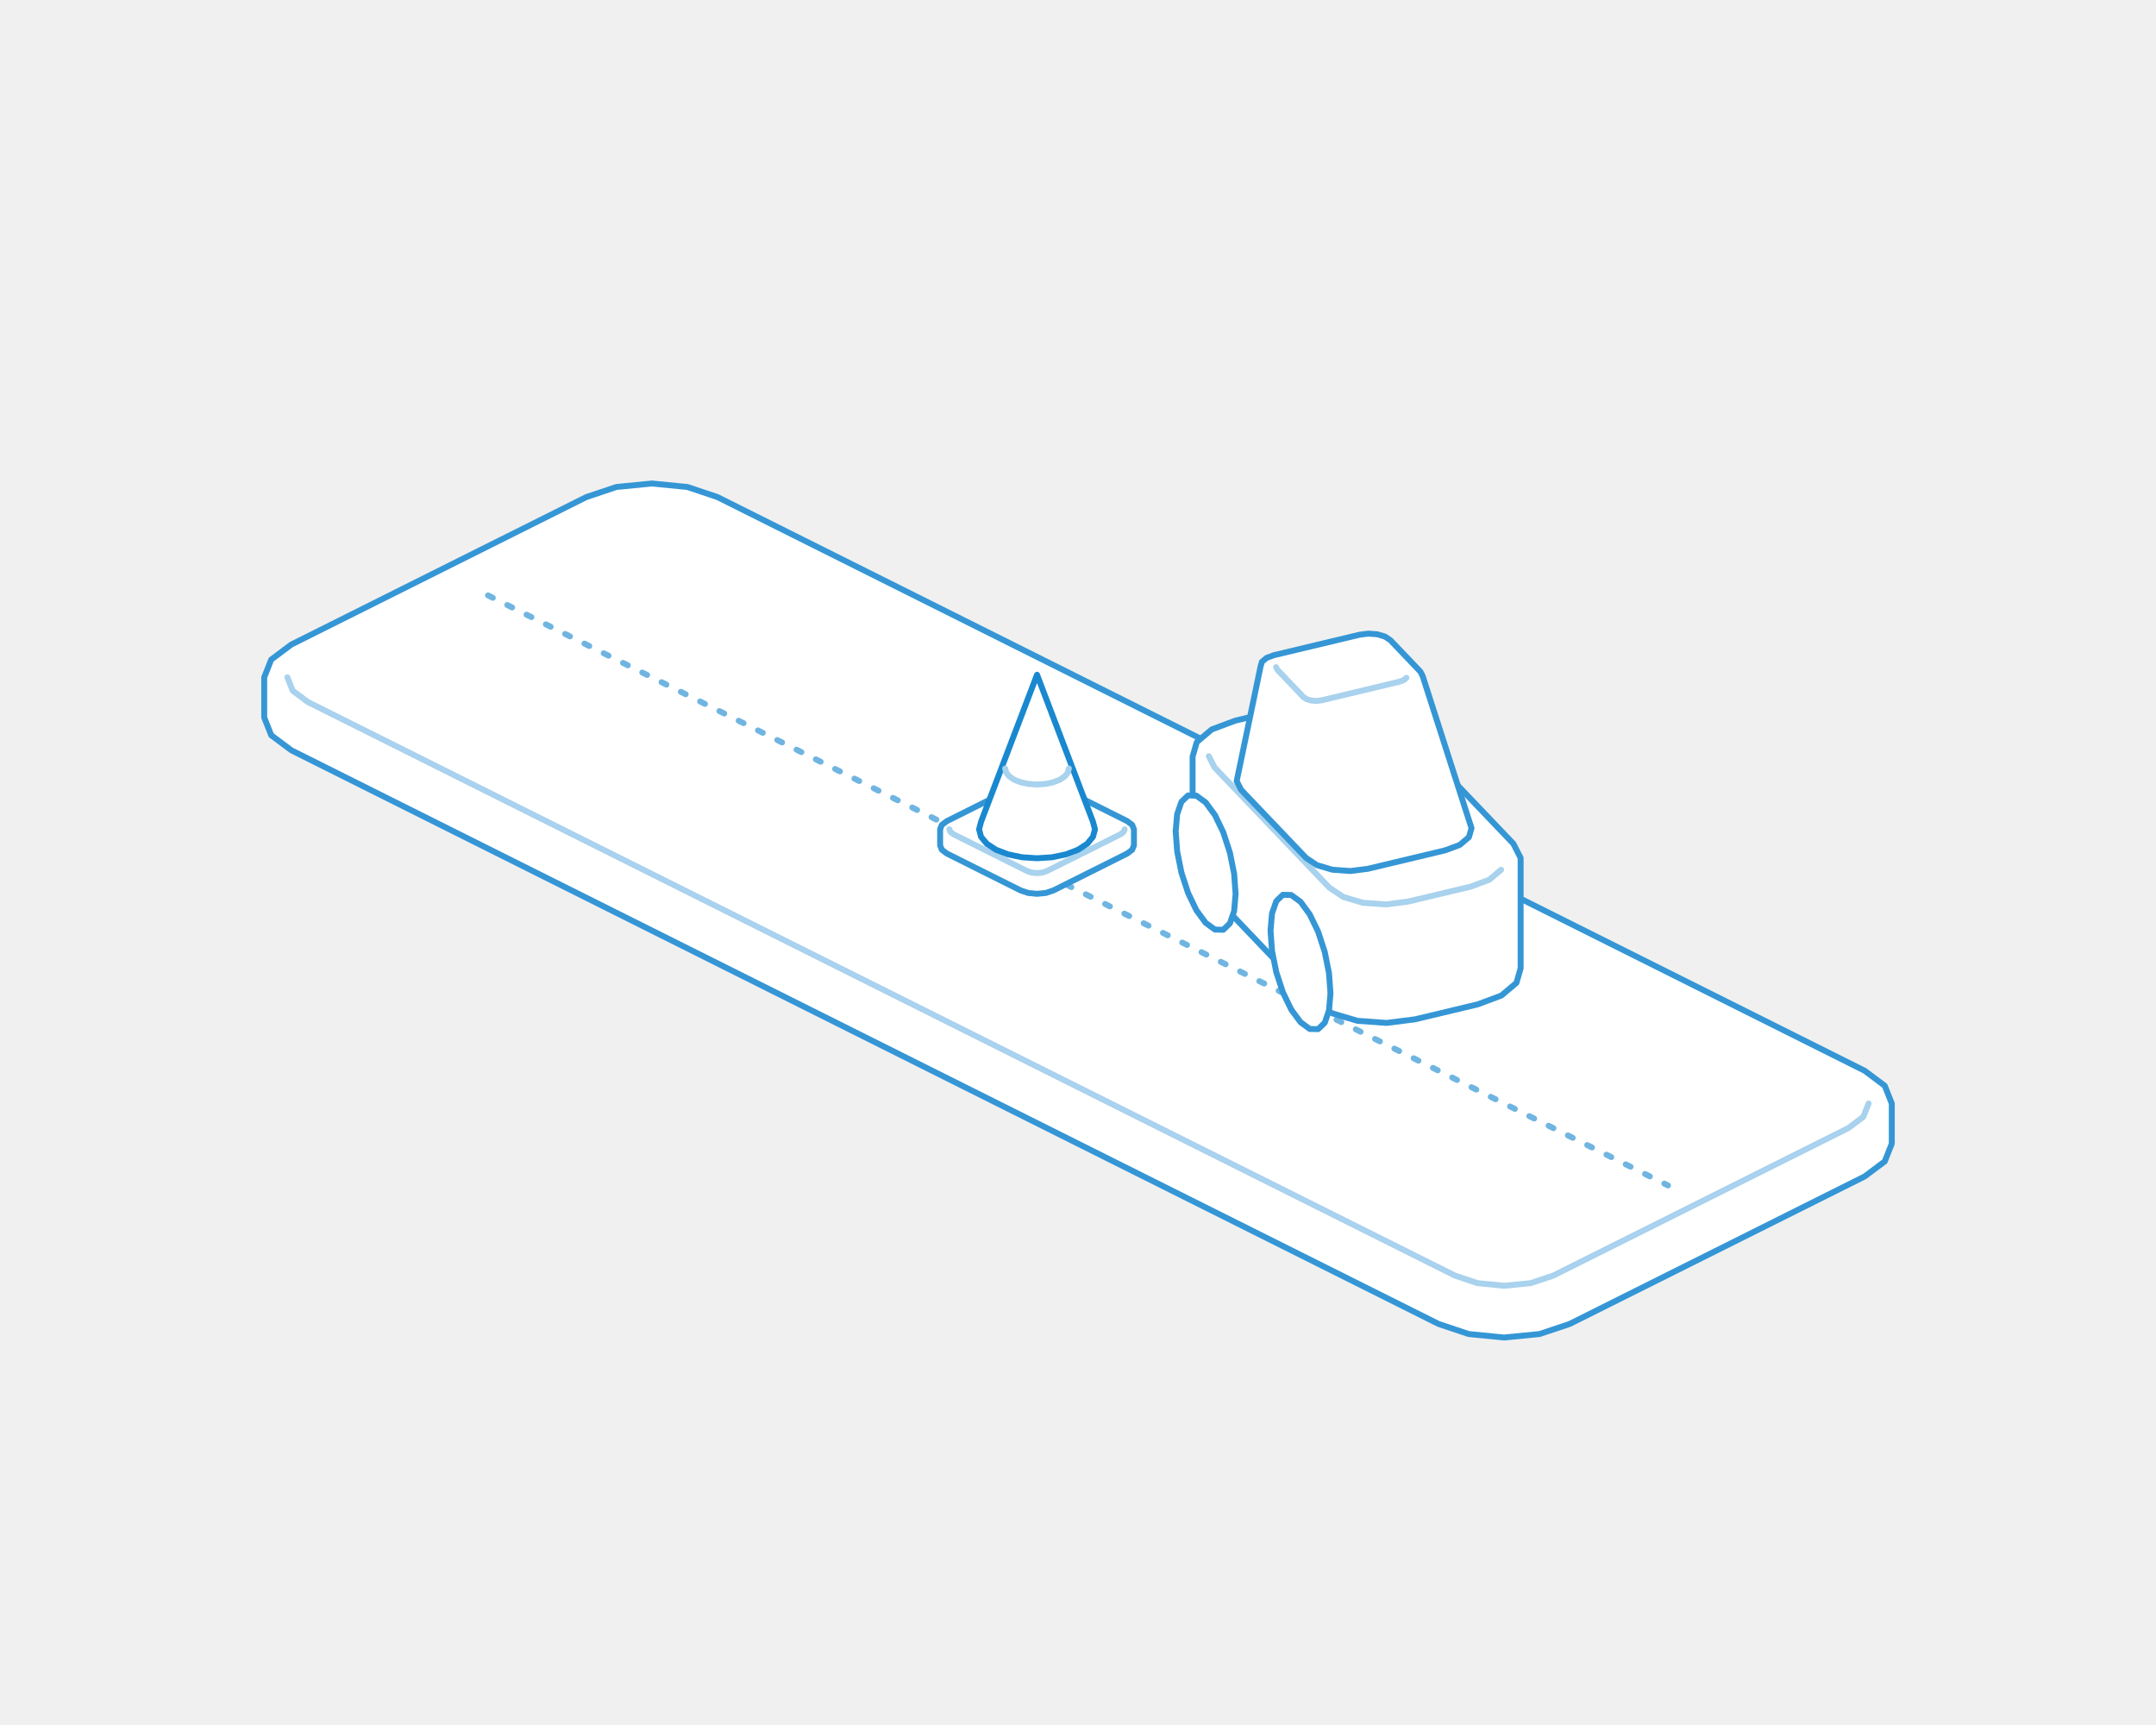
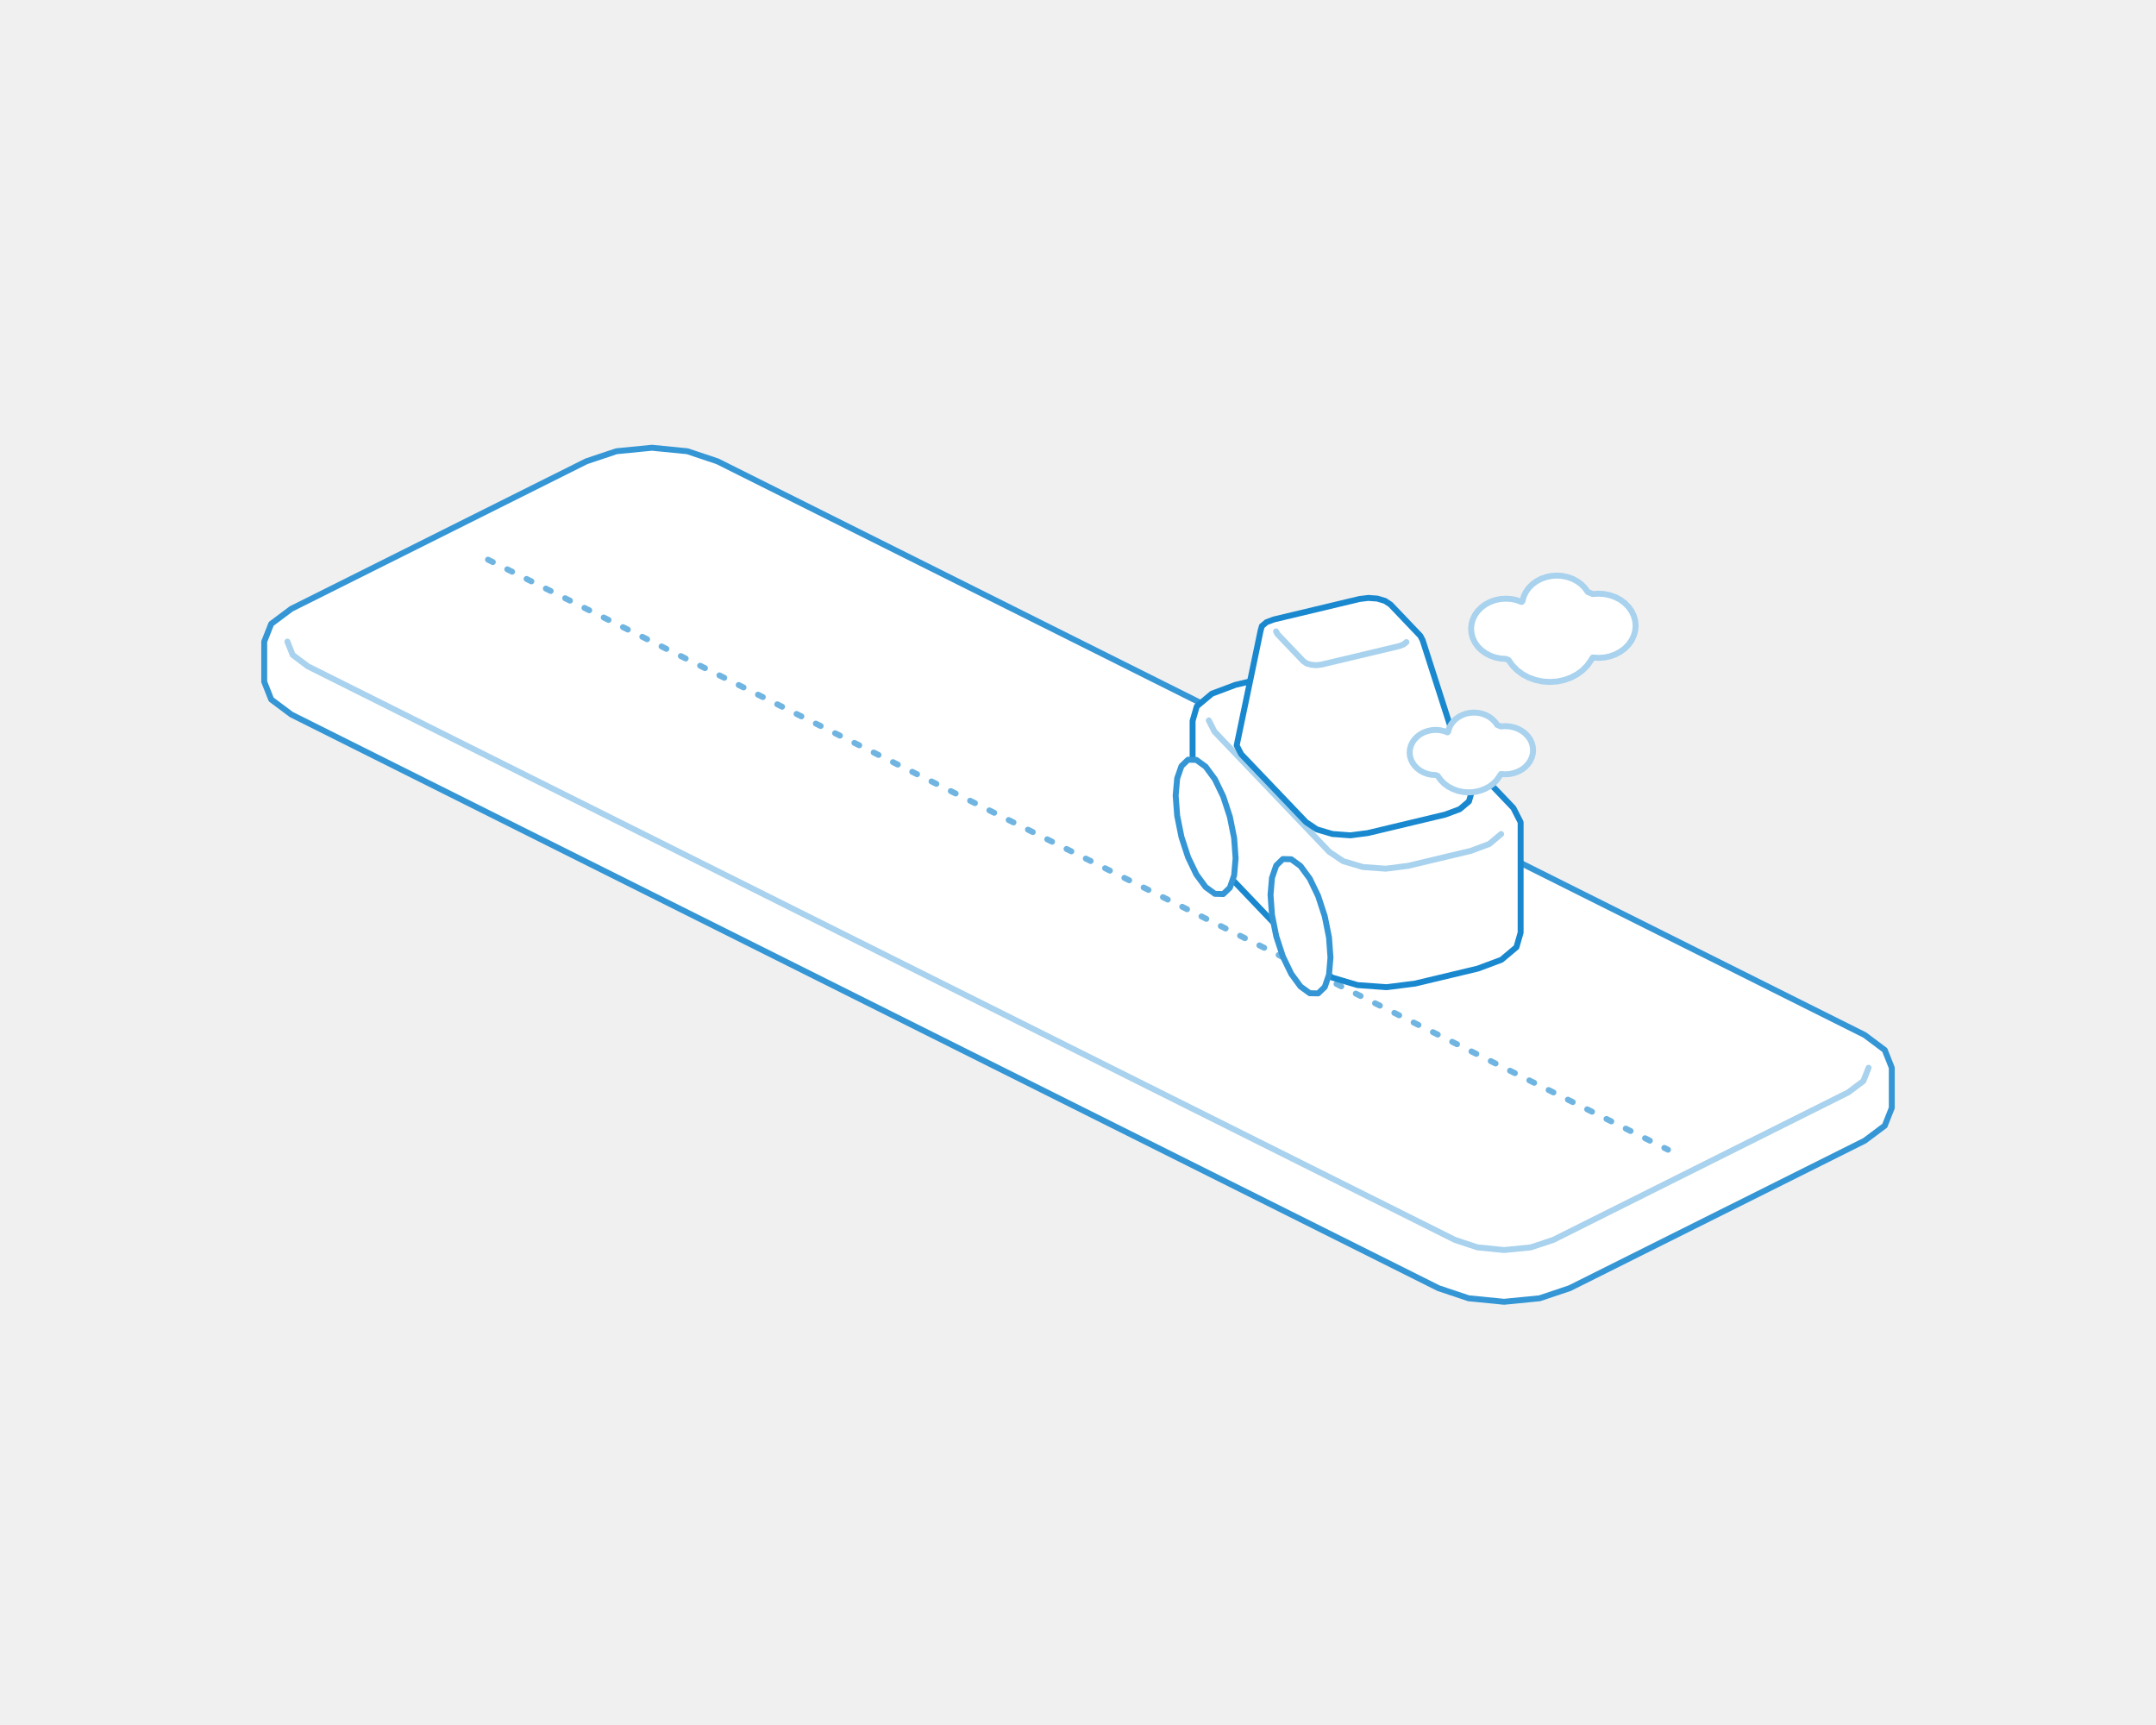
- <svg xmlns="http://www.w3.org/2000/svg" viewBox="0 0 400 320" width="400" height="320" role="img" aria-label="A car broken down askew in its lane on a two-lane road, a traffic cone behind it.">
+ <svg xmlns="http://www.w3.org/2000/svg" viewBox="0 0 400 320" width="400" height="320" role="img" aria-label="A car broken down askew in its lane on a two-lane road, smoke rising off its bonnet.">
  <g>
    <g>
-       <path d="M49.02 125.65L50.32 122.36L54.05 119.57L108.78 92.21L114.36 90.34L120.95 89.69L127.53 90.34L133.11 92.21L345.95 198.63L349.68 201.42L350.98 204.71L350.98 212.16L349.68 215.45L345.95 218.24L291.22 245.6L285.64 247.47L279.05 248.12L272.47 247.47L266.89 245.6L54.05 139.18L50.32 136.39L49.02 133.1Z" fill="#FFFFFF" stroke="#3596D5" stroke-width="1.1" stroke-linecap="round" stroke-linejoin="round" vector-effect="non-scaling-stroke" />
-       <path d="M346.68 204.71L345.7 207.18L342.91 209.27L288.18 236.63L283.99 238.03L279.05 238.52L274.12 238.03L269.93 236.63L57.09 130.21L54.3 128.12L53.32 125.65" fill="none" stroke="#A8D2ED" stroke-width="1.1" stroke-linecap="round" stroke-linejoin="round" vector-effect="non-scaling-stroke" />
+       <path d="M49.02 119.02L50.32 115.73L54.05 112.94L108.78 85.58L114.36 83.71L120.95 83.06L127.53 83.71L133.11 85.58L345.95 192L349.68 194.79L350.98 198.08L350.98 205.53L349.68 208.82L345.95 211.61L291.22 238.97L285.64 240.84L279.05 241.49L272.47 240.84L266.89 238.97L54.05 132.55L50.32 129.76L49.02 126.47Z" fill="#FFFFFF" stroke="#3596D5" stroke-width="1.1" stroke-linecap="round" stroke-linejoin="round" vector-effect="non-scaling-stroke" />
+       <path d="M346.68 198.08L345.7 200.55L342.91 202.64L288.18 230.01L283.99 231.4L279.05 231.89L274.12 231.4L269.93 230.01L57.09 123.59L54.3 121.49L53.32 119.02" fill="none" stroke="#A8D2ED" stroke-width="1.1" stroke-linecap="round" stroke-linejoin="round" vector-effect="non-scaling-stroke" />
    </g>
-     <path d="M90.54 110.45L309.46 219.91" fill="none" stroke="#70B5E1" stroke-width="1.1" stroke-dasharray="1px, 3px" stroke-linecap="round" stroke-linejoin="round" vector-effect="non-scaling-stroke" />
-     <g />
+     <path d="M90.54 103.82L309.46 213.28" fill="none" stroke="#70B5E1" stroke-width="1.1" stroke-dasharray="1px, 3px" stroke-linecap="round" stroke-linejoin="round" vector-effect="non-scaling-stroke" />
    <g />
    <g>
      <g>
-         <path d="M174.42 153.84L174.74 153.02L175.68 152.32L189.36 145.48L190.75 145.01L192.4 144.85L194.04 145.01L195.44 145.48L209.12 152.32L210.05 153.02L210.38 153.84L210.38 156.82L210.05 157.64L209.12 158.34L195.44 165.18L194.04 165.65L192.4 165.81L190.75 165.65L189.36 165.18L175.68 158.34L174.74 157.64L174.42 156.82Z" fill="#FFFFFF" stroke="#3596D5" stroke-width="1.1" stroke-linecap="round" stroke-linejoin="round" vector-effect="non-scaling-stroke" />
-         <path d="M208.66 153.84L208.46 154.33L207.91 154.75L194.22 161.59L193.39 161.87L192.4 161.97L191.41 161.87L190.57 161.59L176.89 154.75L176.33 154.33L176.14 153.84" fill="none" stroke="#A8D2ED" stroke-width="1.1" stroke-linecap="round" stroke-linejoin="round" vector-effect="non-scaling-stroke" />
-       </g>
-       <path d="M181.65 153.84L182.01 152.45L192.4 125.17L202.78 152.45L203.15 153.84L202.78 155.23L201.71 156.53L200 157.64L197.77 158.49L195.18 159.03L192.4 159.21L189.62 159.03L187.02 158.49L184.8 157.64L183.09 156.53L182.01 155.23Z" fill="#FFFFFF" stroke="#1988CF" stroke-width="1.1" stroke-linecap="round" stroke-linejoin="round" vector-effect="non-scaling-stroke" />
-       <path d="M198.31 142.57L198.11 143.34L197.52 144.05L196.58 144.67L195.35 145.14L193.93 145.43L192.4 145.53L190.87 145.43L189.44 145.14L188.22 144.67L187.28 144.05L186.69 143.34L186.49 142.57" fill="none" stroke="#A8D2ED" stroke-width="1.1" stroke-linecap="round" stroke-linejoin="round" vector-effect="non-scaling-stroke" />
-     </g>
-     <g>
-       <g>
-         <path d="M221.26 140.36L222.04 137.66L224.83 135.31L229.2 133.68L240.84 130.9L246.12 130.23L251.52 130.62L256.21 132.01L259.47 134.2L280.77 156.51L282.12 159.15L282.12 179.64L281.34 182.33L278.55 184.68L274.18 186.31L262.54 189.09L257.26 189.76L251.86 189.37L247.17 187.98L243.91 185.79L222.61 163.48L221.26 160.84Z" fill="#FFFFFF" stroke="#3596D5" stroke-width="1.1" stroke-linecap="round" stroke-linejoin="round" vector-effect="non-scaling-stroke" />
-         <path d="M278.5 161.35L276.31 163.19L272.89 164.47L261.24 167.25L257.1 167.78L252.86 167.47L249.19 166.38L246.63 164.66L225.32 142.35L224.27 140.28" fill="none" stroke="#A8D2ED" stroke-width="1.1" stroke-linecap="round" stroke-linejoin="round" vector-effect="non-scaling-stroke" />
+         <path d="M221.26 133.73L222.04 131.03L224.83 128.69L229.2 127.05L240.84 124.28L246.12 123.6L251.52 123.99L256.21 125.39L259.47 127.57L280.77 149.88L282.12 152.53L282.12 173.01L281.34 175.71L278.55 178.05L274.18 179.68L262.54 182.46L257.26 183.13L251.86 182.74L247.17 181.35L243.91 179.16L222.61 156.85L221.26 154.21Z" fill="#FFFFFF" stroke="#1988CF" stroke-width="1.1" stroke-linecap="round" stroke-linejoin="round" vector-effect="non-scaling-stroke" />
+         <path d="M278.5 154.72L276.31 156.56L272.89 157.84L261.24 160.62L257.1 161.15L252.86 160.84L249.19 159.75L246.63 158.03L225.32 135.72L224.27 133.65" fill="none" stroke="#A8D2ED" stroke-width="1.1" stroke-linecap="round" stroke-linejoin="round" vector-effect="non-scaling-stroke" />
      </g>
      <g>
-         <path d="M229.44 144.9L233.88 123.6L234.12 122.77L234.98 122.05L236.32 121.55L252.23 117.75L253.86 117.54L255.52 117.66L256.96 118.09L257.97 118.77L263.52 124.59L263.94 125.4L273.01 153.64L272.53 155.3L270.82 156.74L268.13 157.74L253.77 161.17L250.52 161.58L247.2 161.34L244.32 160.49L242.31 159.14L230.27 146.53Z" fill="#FFFFFF" stroke="#3596D5" stroke-width="1.1" stroke-linecap="round" stroke-linejoin="round" vector-effect="non-scaling-stroke" />
-         <path d="M260.93 125.74L260.42 126.17L259.61 126.47L245.25 129.9L244.28 130.03L243.28 129.95L242.41 129.7L241.81 129.29L237 124.25L236.75 123.76" fill="none" stroke="#A8D2ED" stroke-width="1.1" stroke-linecap="round" stroke-linejoin="round" vector-effect="non-scaling-stroke" />
+         <path d="M229.44 138.28L233.88 116.97L234.12 116.14L234.98 115.42L236.32 114.92L252.23 111.12L253.86 110.92L255.52 111.04L256.96 111.47L257.97 112.14L263.52 117.96L263.94 118.77L273.01 147.01L272.53 148.67L270.82 150.11L268.13 151.11L253.77 154.54L250.52 154.96L247.2 154.71L244.32 153.86L242.31 152.51L230.27 139.9Z" fill="#FFFFFF" stroke="#1988CF" stroke-width="1.1" stroke-linecap="round" stroke-linejoin="round" vector-effect="non-scaling-stroke" />
+         <path d="M260.93 119.11L260.42 119.54L259.61 119.85L245.25 123.27L244.28 123.4L243.28 123.32L242.41 123.07L241.81 122.66L237 117.62L236.75 117.13" fill="none" stroke="#A8D2ED" stroke-width="1.1" stroke-linecap="round" stroke-linejoin="round" vector-effect="non-scaling-stroke" />
      </g>
-       <path d="M229.24 165.84L228.97 162.1L228.18 158.16L226.95 154.4L225.4 151.19L223.68 148.85L221.96 147.6L220.42 147.56L219.19 148.74L218.4 151.03L218.12 154.2L218.4 157.94L219.19 161.88L220.42 165.64L221.96 168.85L223.68 171.19L225.4 172.44L226.95 172.48L228.18 171.3L228.97 169.01Z" fill="#FFFFFF" stroke="#3596D5" stroke-width="1.1" stroke-linecap="round" stroke-linejoin="round" vector-effect="non-scaling-stroke" />
-       <path d="M246.84 184.27L246.57 180.54L245.78 176.59L244.55 172.83L243 169.63L241.28 167.28L239.56 166.03L238.01 165.99L236.78 167.18L235.99 169.46L235.72 172.63L235.99 176.37L236.78 180.31L238.01 184.07L239.56 187.28L241.28 189.62L243 190.88L244.55 190.91L245.78 189.73L246.57 187.44Z" fill="#FFFFFF" stroke="#3596D5" stroke-width="1.1" stroke-linecap="round" stroke-linejoin="round" vector-effect="non-scaling-stroke" />
+       <path d="M229.24 159.21L228.97 155.47L228.18 151.53L226.95 147.77L225.4 144.56L223.68 142.22L221.96 140.97L220.42 140.93L219.19 142.12L218.4 144.4L218.12 147.57L218.4 151.31L219.19 155.25L220.42 159.01L221.96 162.22L223.68 164.56L225.4 165.81L226.95 165.85L228.18 164.67L228.97 162.38Z" fill="#FFFFFF" stroke="#3596D5" stroke-width="1.1" stroke-linecap="round" stroke-linejoin="round" vector-effect="non-scaling-stroke" />
+       <path d="M246.84 177.64L246.57 173.91L245.78 169.97L244.55 166.21L243 163L241.28 160.65L239.56 159.4L238.01 159.36L236.78 160.55L235.99 162.84L235.72 166L235.99 169.74L236.78 173.68L238.01 177.44L239.56 180.65L241.28 183L243 184.25L244.55 184.28L245.78 183.1L246.57 180.81Z" fill="#FFFFFF" stroke="#3596D5" stroke-width="1.1" stroke-linecap="round" stroke-linejoin="round" vector-effect="non-scaling-stroke" />
    </g>
+     <path d="M261.53 139.59L261.59 140.25L261.77 140.89L262.06 141.49L262.46 142.05L262.95 142.55L263.53 142.98L264.17 143.32L264.87 143.58L265.61 143.73L266.37 143.78L266.75 143.94L267.28 144.69L267.94 145.36L268.71 145.93L269.57 146.38L270.5 146.72L271.49 146.92L272.5 146.99L273.51 146.92L274.49 146.72L275.42 146.38L276.29 145.93L277.06 145.36L277.71 144.69L278.24 143.94L278.46 143.59L279.27 143.64L280.08 143.59L280.86 143.42L281.61 143.15L282.3 142.79L282.92 142.33L283.44 141.8L283.87 141.2L284.18 140.55L284.37 139.87L284.43 139.17L284.37 138.47L284.18 137.79L283.87 137.14L283.44 136.55L282.92 136.01L282.3 135.56L281.61 135.19L280.86 134.92L280.08 134.76L279.27 134.7L278.46 134.76L277.77 134.48L277.38 133.92L276.88 133.42L276.31 132.99L275.66 132.65L274.96 132.39L274.22 132.24L273.46 132.19L272.71 132.24L271.97 132.39L271.27 132.65L270.62 132.99L270.04 133.42L269.55 133.92L269.15 134.48L268.86 135.08L268.69 135.72L268.57 135.86L267.86 135.61L267.13 135.45L266.37 135.4L265.61 135.45L264.87 135.61L264.17 135.86L263.53 136.2L262.95 136.63L262.46 137.13L262.06 137.69L261.77 138.3L261.59 138.94Z" fill="#FFFFFF" stroke="#A8D2ED" stroke-width="1.1" stroke-linecap="round" stroke-linejoin="round" vector-effect="non-scaling-stroke" />
+     <path d="M272.93 116.64L273.01 117.52L273.24 118.37L273.63 119.18L274.16 119.93L274.82 120.59L275.59 121.16L276.45 121.62L277.38 121.95L278.37 122.16L279.38 122.23L279.88 122.44L280.59 123.44L281.47 124.33L282.49 125.09L283.64 125.7L284.89 126.15L286.2 126.42L287.55 126.51L288.89 126.42L290.2 126.15L291.45 125.7L292.6 125.09L293.63 124.33L294.5 123.44L295.21 122.44L295.5 121.97L296.58 122.04L297.65 121.97L298.7 121.75L299.7 121.39L300.62 120.9L301.44 120.3L302.14 119.59L302.71 118.79L303.12 117.92L303.37 117.02L303.46 116.08L303.37 115.15L303.12 114.24L302.71 113.38L302.14 112.58L301.44 111.87L300.62 111.26L299.7 110.77L298.7 110.42L297.65 110.2L296.58 110.13L295.5 110.2L294.58 109.82L294.05 109.08L293.4 108.41L292.63 107.84L291.76 107.38L290.83 107.05L289.85 106.84L288.84 106.77L287.83 106.84L286.84 107.05L285.91 107.38L285.05 107.84L284.28 108.41L283.62 109.08L283.09 109.82L282.7 110.63L282.47 111.49L282.3 111.67L281.37 111.33L280.39 111.12L279.38 111.06L278.37 111.12L277.38 111.33L276.45 111.67L275.59 112.12L274.82 112.69L274.16 113.36L273.63 114.11L273.24 114.92L273.01 115.77Z" fill="#FFFFFF" stroke="#A8D2ED" stroke-width="1.1" stroke-linecap="round" stroke-linejoin="round" vector-effect="non-scaling-stroke" />
  </g>
</svg>
